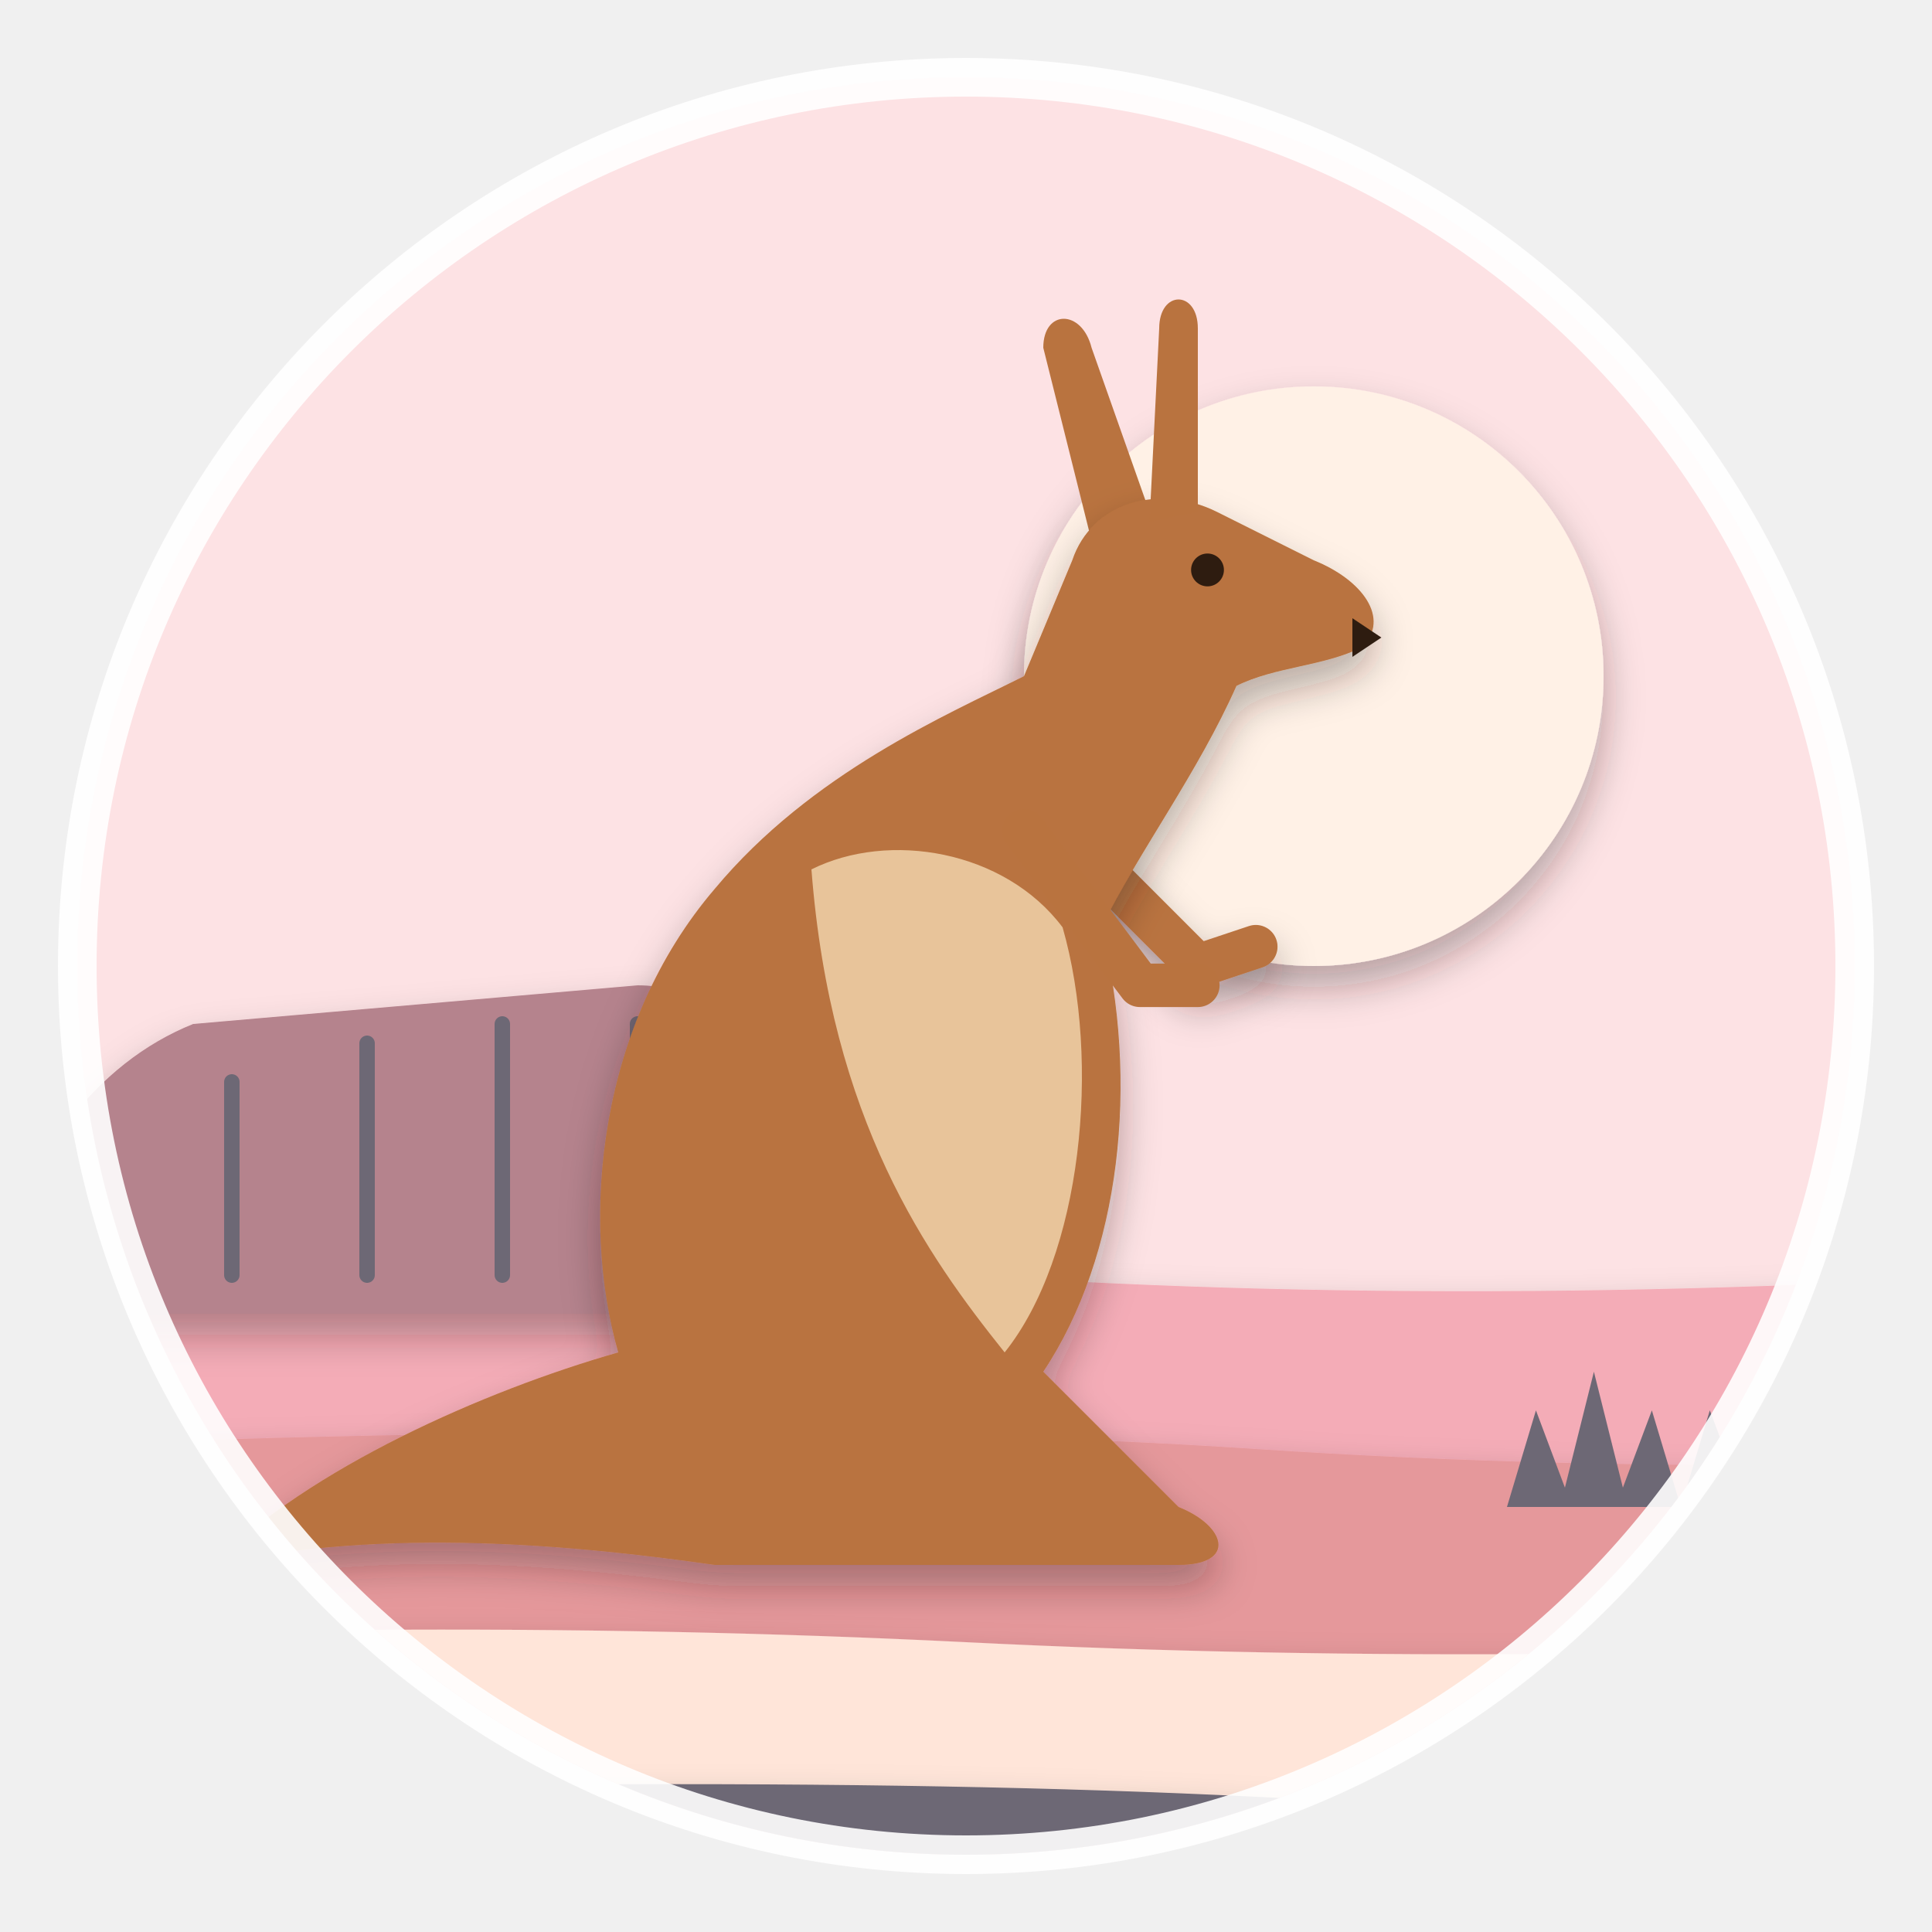
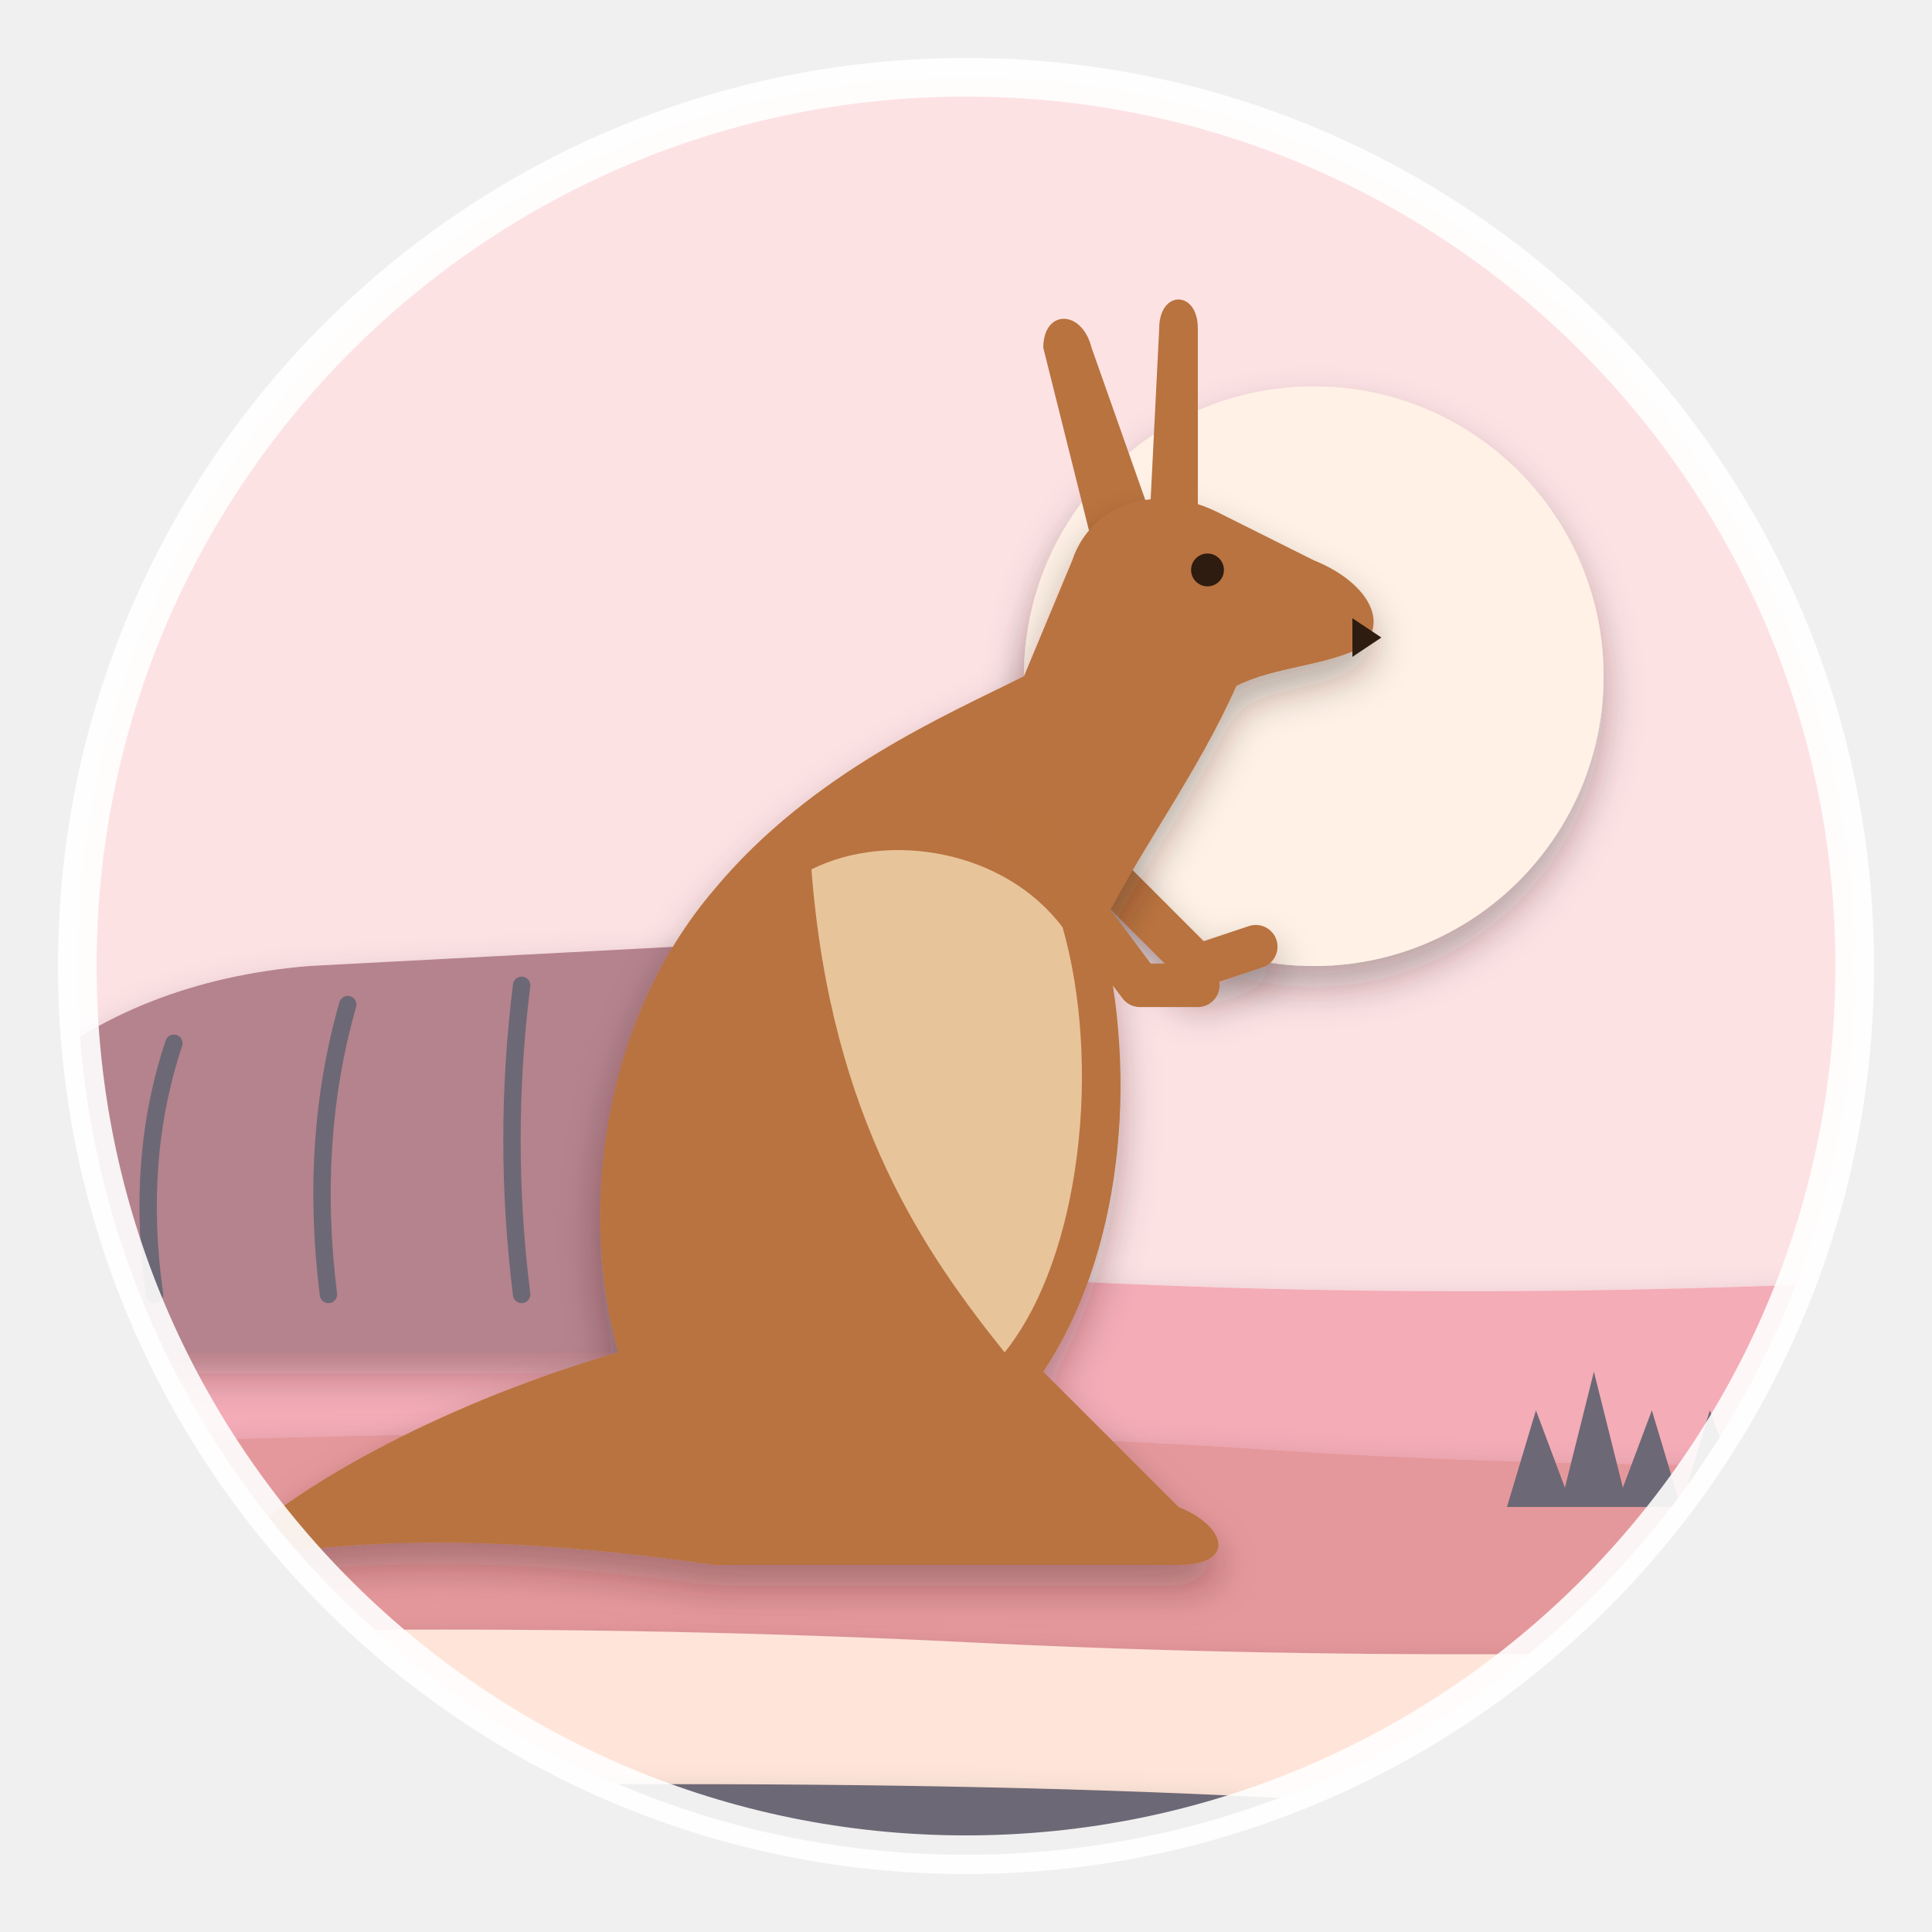
<svg xmlns="http://www.w3.org/2000/svg" viewBox="0 0 200 200" width="200" height="200">
  <defs>
    <clipPath id="clip">
      <circle cx="100" cy="100" r="92" />
    </clipPath>
    <filter id="ps" x="-20%" y="-20%" width="140%" height="140%">
      <feDropShadow dx="0" dy="2.2" stdDeviation="2" flood-color="#2a1f14" flood-opacity=".33" />
    </filter>
    <filter id="psl" filterUnits="userSpaceOnUse" x="-400" y="-400" width="1000" height="1000">
      <feDropShadow dx="0" dy="2.2" stdDeviation="2" flood-color="#2a1f14" flood-opacity=".33" />
    </filter>
  </defs>
  <g clip-path="url(#clip)">
    <rect width="200" height="200" fill="#FDE2E4" />
    <circle filter="url(#ps)" cx="136" cy="70" r="30" fill="#FFF1E6" />
    <path filter="url(#ps)" d="M-30 133.2 Q40 128 100 132 T230 130.4 L230 230 L-30 230Z" fill="#F4ACB7" />
-     <path filter="url(#ps)" d="M-2 136 C2 120 10 110 20 106 L66 102 C76 102 84 112 90 136Z" fill="#B5838D" />
-     <path d="M24 112 V132 M38 108 V132 M52 106 V132 M66 106 V132" fill="none" stroke="#6D6875" stroke-width="1.6" stroke-linecap="round" stroke-linejoin="round" />
+     <path filter="url(#ps)" d="M-14 140 C-8 116 8 102 32 100 L70 98 C88 98 98 116 102 140Z" fill="#B5838D" />
+     <path d="M18 108 Q14 120 16 134 M36 104 Q32 118 34 134 M54 102 Q52 118 54 134 M72 102 Q74 118 72 134" fill="none" stroke="#6D6875" stroke-width="1.8" stroke-linecap="round" stroke-linejoin="round" />
    <path filter="url(#ps)" d="M-30 151.2 Q70 146 130 150 T260 148.4 L230 230 L-30 230Z" fill="#E5989B" />
    <path d="M156 156 l3 -10 l3 8 l3 -12 l3 12 l3 -8 l3 10Z" fill="#6D6875" />
    <path d="M174 156 l3 -10 l3 8 l3 -12 l3 12 l3 -8 l3 10Z" fill="#6D6875" />
    <g transform="translate(100 162) scale(1.0) translate(-100 -172)">
      <path d="M113 66 L108 46 C108 42 112 42 113 46 L119 63Z" fill="#B9733F" />
      <path filter="url(#psl)" d="M112 98 L124 110 L130 108" fill="none" stroke="#B9733F" stroke-width="4.5" stroke-linecap="round" stroke-linejoin="round" />
      <path filter="url(#ps)" d="M74 172 C60 170 40 168 22 172 C32 162 50 154 64 150 C60 136 62 116 74 102 C84 90 98 84 106 80 L111 68 C113 62 120 60 126 63 L136 68 C141 70 144 74 141 77 C137 79 132 79 128 81 C124 90 118 98 114 106 C118 122 116 140 108 152 L122 166 C127 168 128 172 122 172Z" fill="#B9733F" />
      <path d="M119 64 L120 44 C120 40 124 40 124 44 L124 63Z" fill="#B9733F" />
      <path d="M84 100 C92 96 104 98 110 106 C114 120 112 140 104 150 C96 140 86 126 84 100Z" fill="#E8C49A" />
      <path d="M106 96 L118 112 L124 112" fill="none" stroke="#B9733F" stroke-width="4.5" stroke-linecap="round" stroke-linejoin="round" />
      <path d="M123.3 69 a1.7 1.7 0 1 0 3.4 0 a1.7 1.7 0 1 0 -3.4 0ZM140 74 L143 76 L140 78Z" fill="#2E1C10" />
    </g>
    <path filter="url(#ps)" d="M-30 170.9 Q40 167 100 170 T230 168.8 L230 230 L-30 230Z" fill="#FFE5D9" />
    <path filter="url(#ps)" d="M-30 186.9 Q70 183 130 186 T260 184.8 L230 230 L-30 230Z" fill="#6D6875" />
  </g>
  <circle cx="100" cy="100" r="92" fill="none" stroke="#fff" stroke-width="4" opacity=".9" />
</svg>
